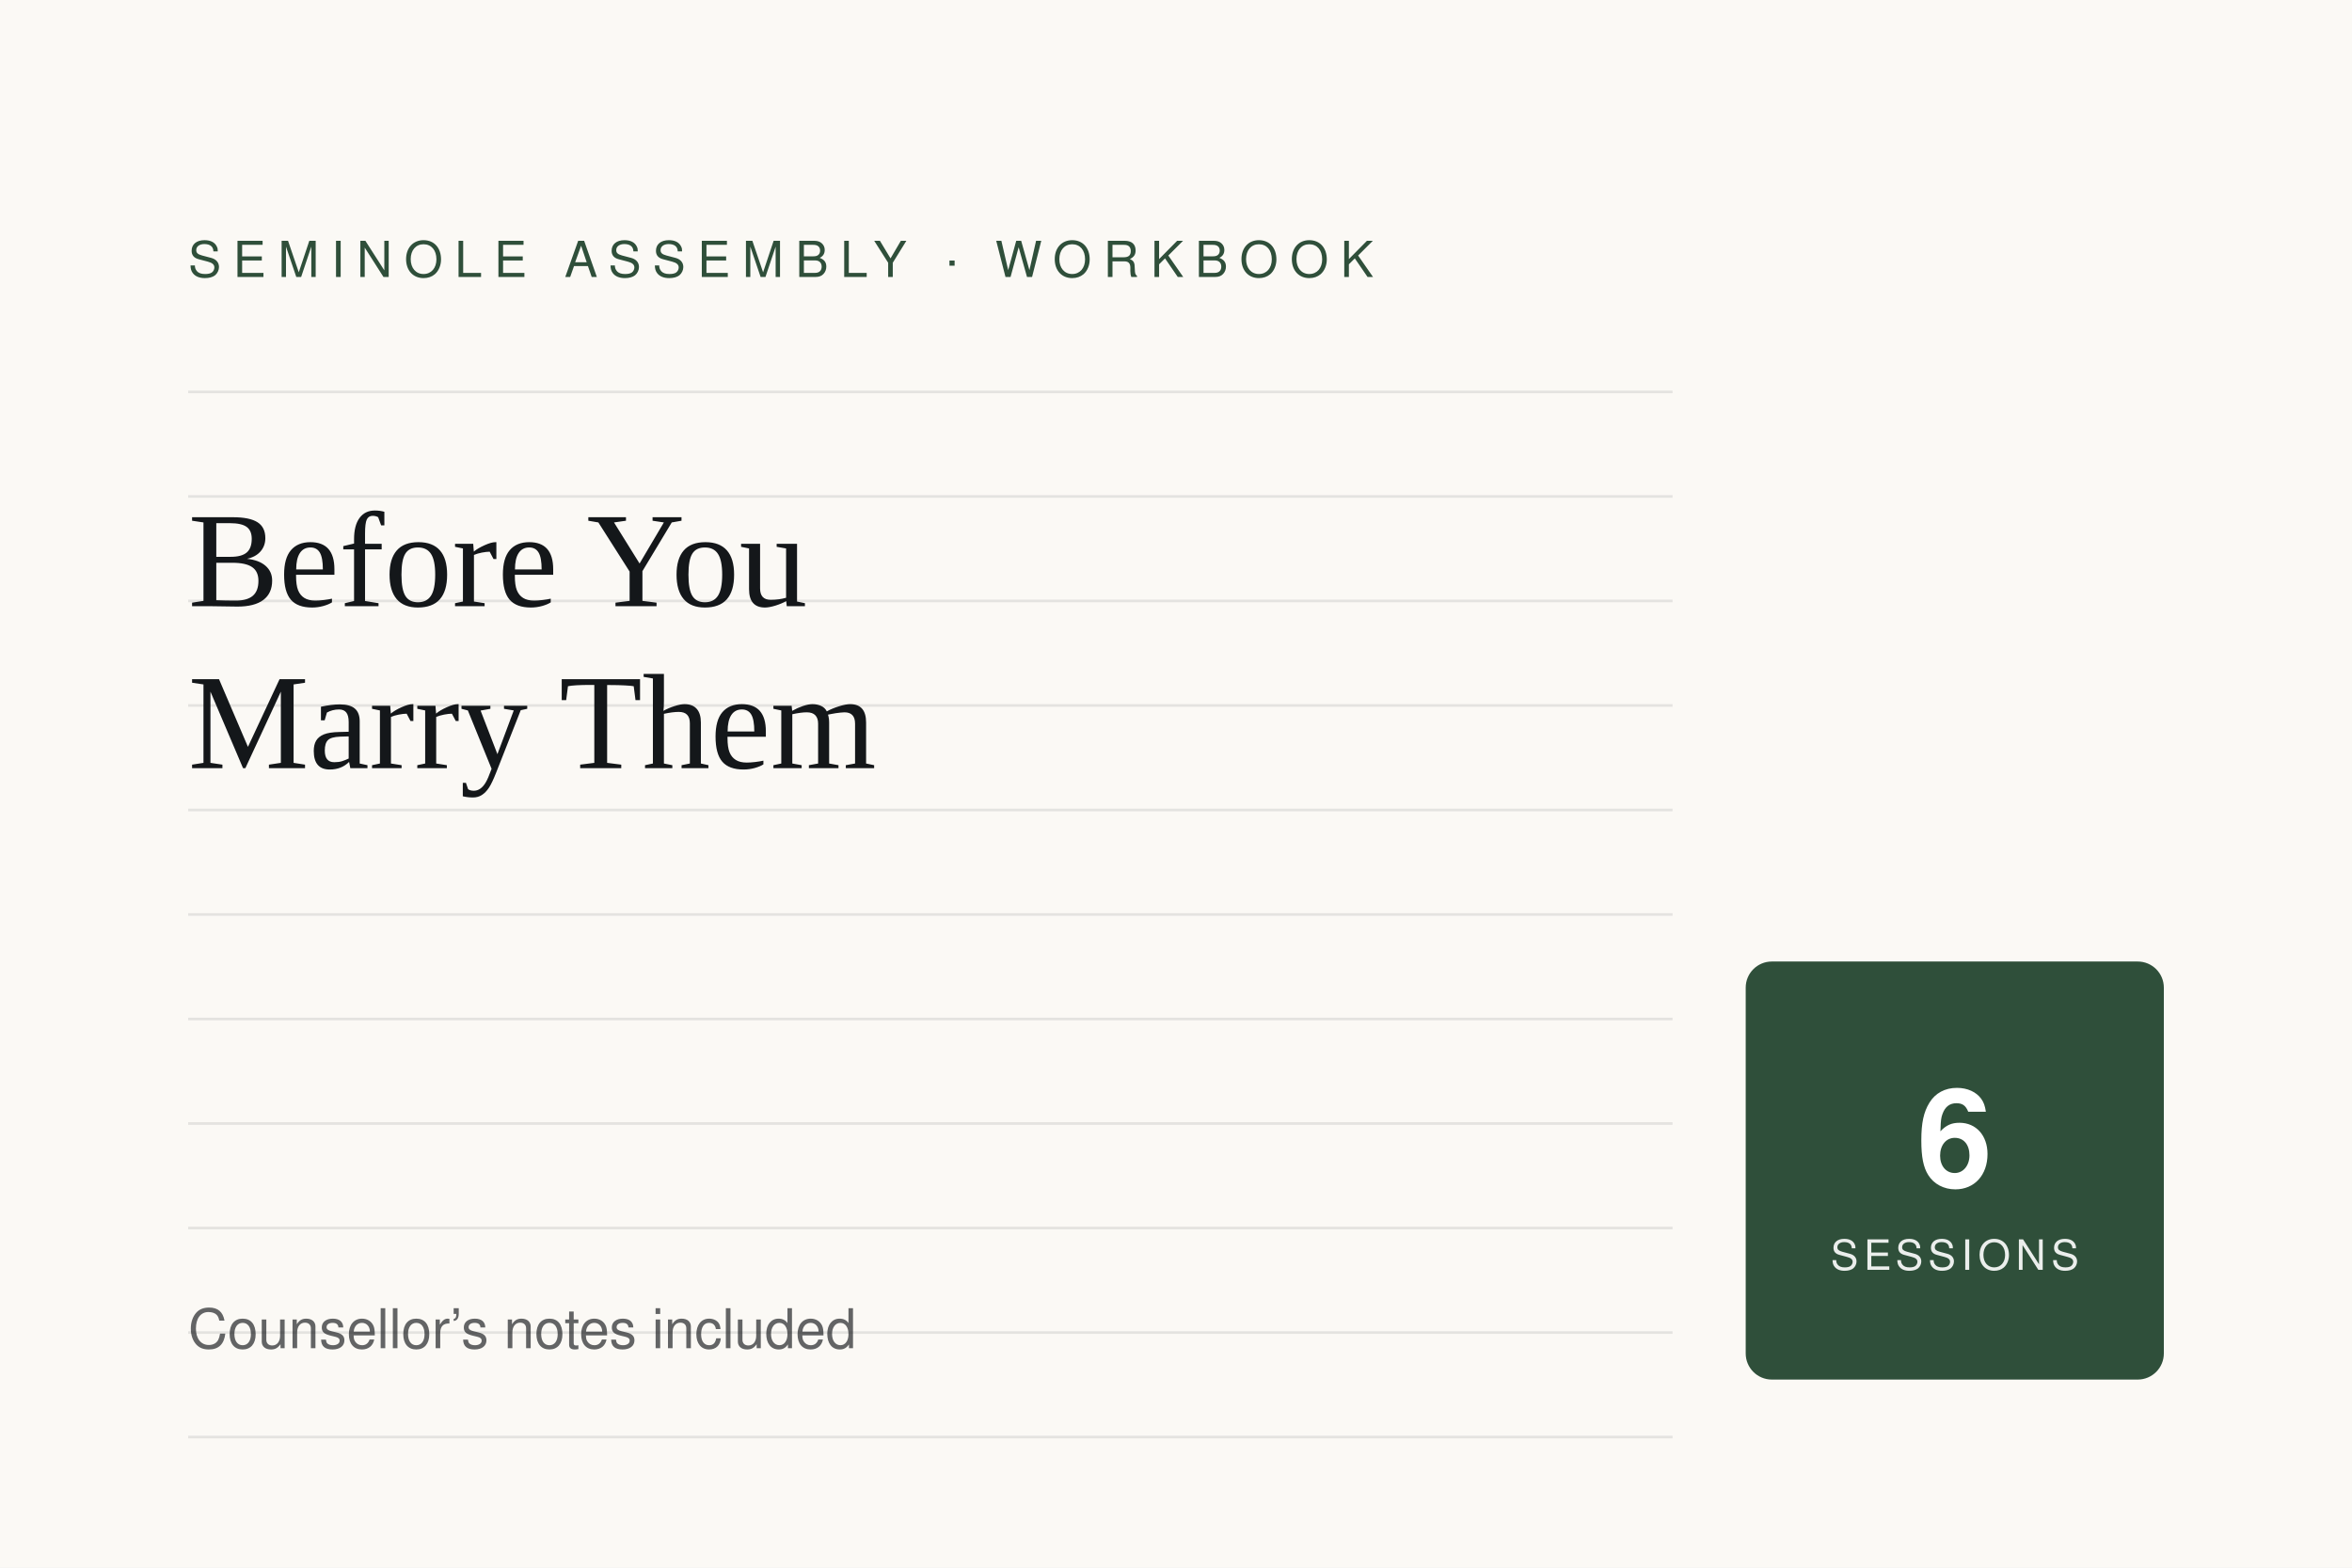
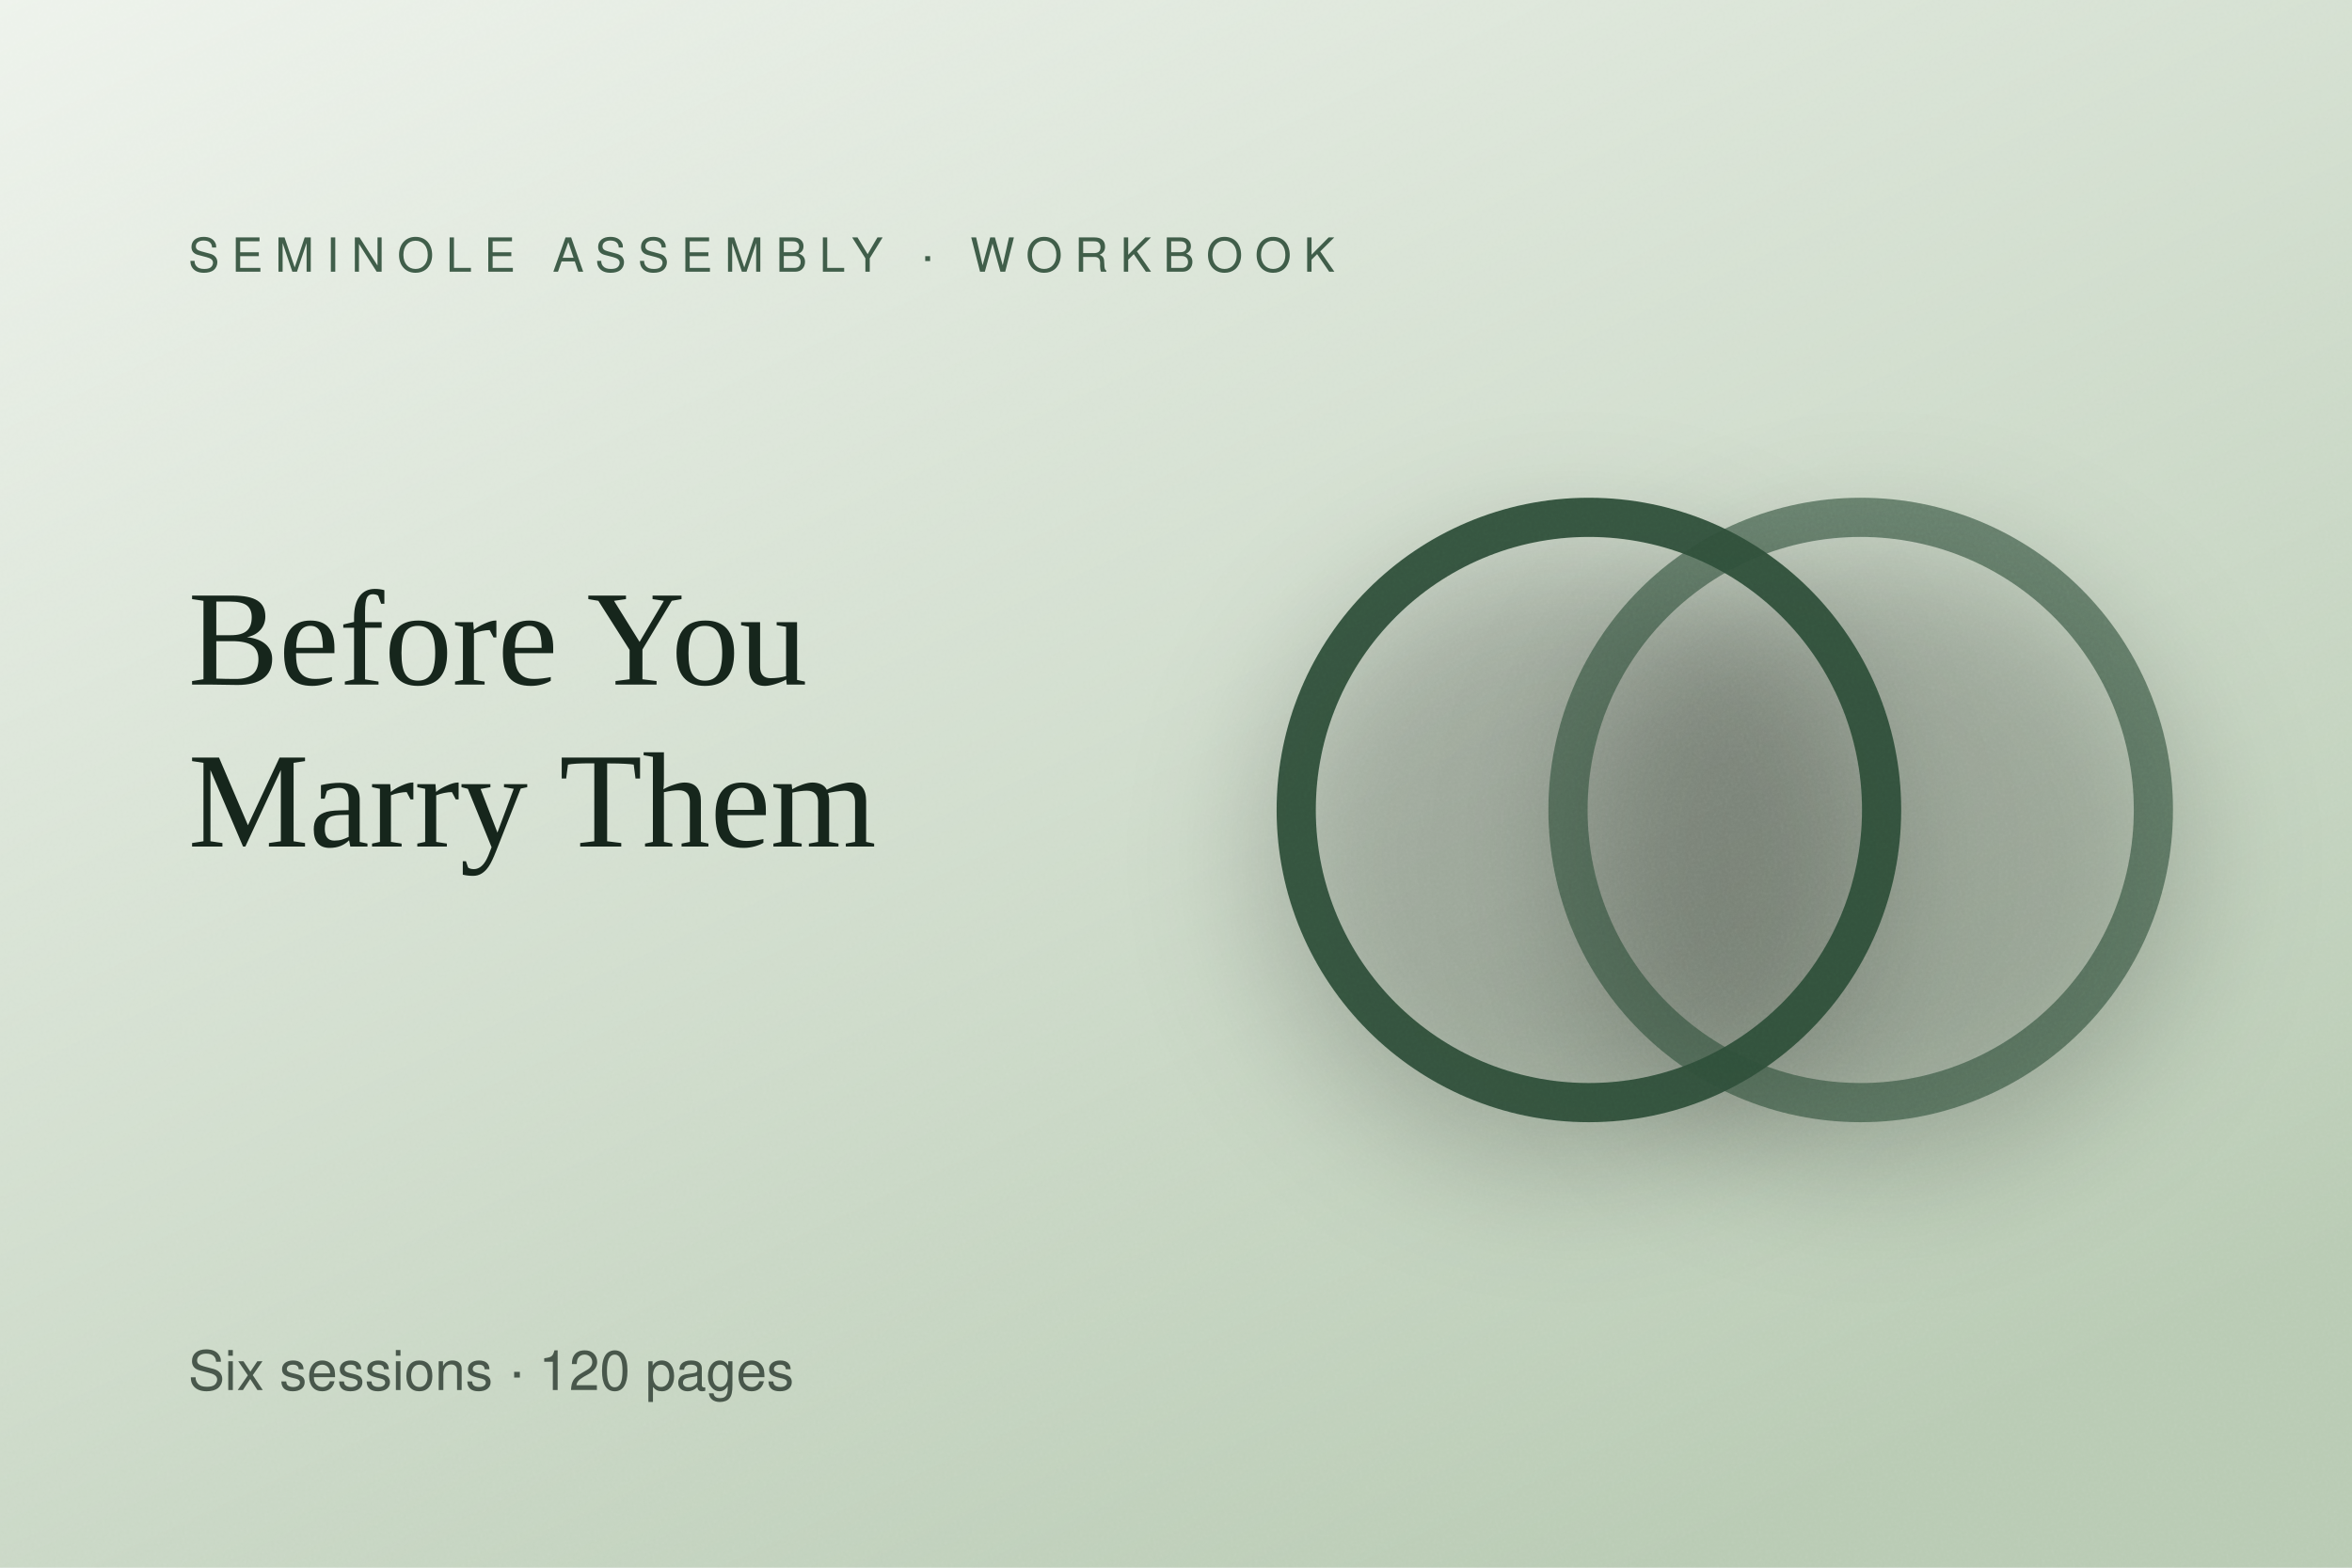
<svg xmlns="http://www.w3.org/2000/svg" viewBox="0 0 900 600" width="900" height="600" role="img" aria-label="Before You Marry Them">
-   <rect width="900" height="600" fill="#fbf9f5" />
-   <line x1="72" y1="150" x2="640" y2="150" stroke="#14171a" stroke-width="1" opacity="0.10" />
-   <line x1="72" y1="190" x2="640" y2="190" stroke="#14171a" stroke-width="1" opacity="0.10" />
-   <line x1="72" y1="230" x2="640" y2="230" stroke="#14171a" stroke-width="1" opacity="0.10" />
-   <line x1="72" y1="270" x2="640" y2="270" stroke="#14171a" stroke-width="1" opacity="0.10" />
-   <line x1="72" y1="310" x2="640" y2="310" stroke="#14171a" stroke-width="1" opacity="0.10" />
-   <line x1="72" y1="350" x2="640" y2="350" stroke="#14171a" stroke-width="1" opacity="0.10" />
-   <line x1="72" y1="390" x2="640" y2="390" stroke="#14171a" stroke-width="1" opacity="0.10" />
-   <line x1="72" y1="430" x2="640" y2="430" stroke="#14171a" stroke-width="1" opacity="0.10" />
-   <line x1="72" y1="470" x2="640" y2="470" stroke="#14171a" stroke-width="1" opacity="0.10" />
-   <line x1="72" y1="510" x2="640" y2="510" stroke="#14171a" stroke-width="1" opacity="0.10" />
-   <line x1="72" y1="550" x2="640" y2="550" stroke="#14171a" stroke-width="1" opacity="0.10" />
-   <text x="72" y="106" font-family="'Helvetica Neue', Helvetica, Arial, sans-serif" font-size="19" letter-spacing="4.5" fill="#2f4f3a">SEMINOLE ASSEMBLY · WORKBOOK</text>
-   <text x="72" y="232" font-family="Georgia, 'Times New Roman', serif" font-size="52" fill="#14171a">Before You</text>
-   <text x="72" y="294" font-family="Georgia, 'Times New Roman', serif" font-size="52" fill="#14171a">Marry Them</text>
-   <rect x="668" y="368" width="160" height="160" rx="10" fill="#2f4f3a" />
-   <text x="748" y="454" text-anchor="middle" font-family="'Helvetica Neue', Helvetica, Arial, sans-serif" font-size="52" font-weight="700" fill="#fff">6</text>
-   <text x="748" y="486" text-anchor="middle" font-family="'Helvetica Neue', Helvetica, Arial, sans-serif" font-size="16" letter-spacing="2" fill="#fff" opacity="0.9">SESSIONS</text>
-   <text x="72" y="516" font-family="'Helvetica Neue', Helvetica, Arial, sans-serif" font-size="21" fill="#14171a" opacity="0.66">Counsellor’s notes included</text>
+   <defs>
+     <linearGradient id="ramp9" x1="0" y1="0" x2="0.7" y2="1">
+       <stop offset="0" stop-color="#eef3ec" />
+       <stop offset="1" stop-color="#b9cbb4" />
+     </linearGradient>
+     <radialGradient id="glow9" cx="0.5" cy="0.5" r="0.5">
+       <stop offset="0" stop-color="#fff" stop-opacity="0.55" />
+       <stop offset="1" stop-color="#fff" stop-opacity="0" />
+     </radialGradient>
+     <radialGradient id="vig9" cx="0.5" cy="0.42" r="0.78">
+       <stop offset="0.55" stop-color="#000" stop-opacity="0" />
+       <stop offset="1" stop-color="#000" stop-opacity="0.34" />
+     </radialGradient>
+     <filter id="grain9" x="0" y="0" width="100%" height="100%">
+       <feTurbulence type="fractalNoise" baseFrequency="0.85" numOctaves="3" seed="9" />
+       <feColorMatrix type="saturate" values="0" />
+     </filter>
+     <filter id="soft9" x="-30%" y="-30%" width="160%" height="160%">
+       <feGaussianBlur stdDeviation="26" />
+     </filter>
+   </defs>
+   <rect width="900" height="600" fill="url(#ramp9)" />
+   <g transform="translate(660,310)">
+     <circle cx="-58" cy="18" r="118" fill="#000" opacity="0.22" filter="url(#soft9)" />
+     <circle cx="58" cy="18" r="118" fill="#000" opacity="0.22" filter="url(#soft9)" />
+     <circle cx="-52" cy="0" r="112" fill="none" stroke="#2f4f3a" stroke-width="15" opacity="0.95" />
+     <circle cx="52" cy="0" r="112" fill="none" stroke="#2f4f3a" stroke-width="15" opacity="0.62" />
+   </g>
+   <rect width="900" height="600" filter="url(#grain9)" opacity="0.1" style="mix-blend-mode:overlay" />
+   <text x="72" y="104" font-family="'Helvetica Neue', Helvetica, Arial, sans-serif" font-size="18" letter-spacing="4.6" fill="#2f4f3a" opacity="0.9">SEMINOLE ASSEMBLY · WORKBOOK</text>
+   <text x="72" y="262" text-anchor="start" font-family="Georgia, 'Times New Roman', serif" font-size="52" fill="#16261c">Before You</text>
+   <text x="72" y="324" text-anchor="start" font-family="Georgia, 'Times New Roman', serif" font-size="52" fill="#16261c">Marry Them</text>
+   <text x="72" y="532" font-family="'Helvetica Neue', Helvetica, Arial, sans-serif" font-size="21" fill="#16261c" opacity="0.72">Six sessions · 120 pages</text>
</svg>
